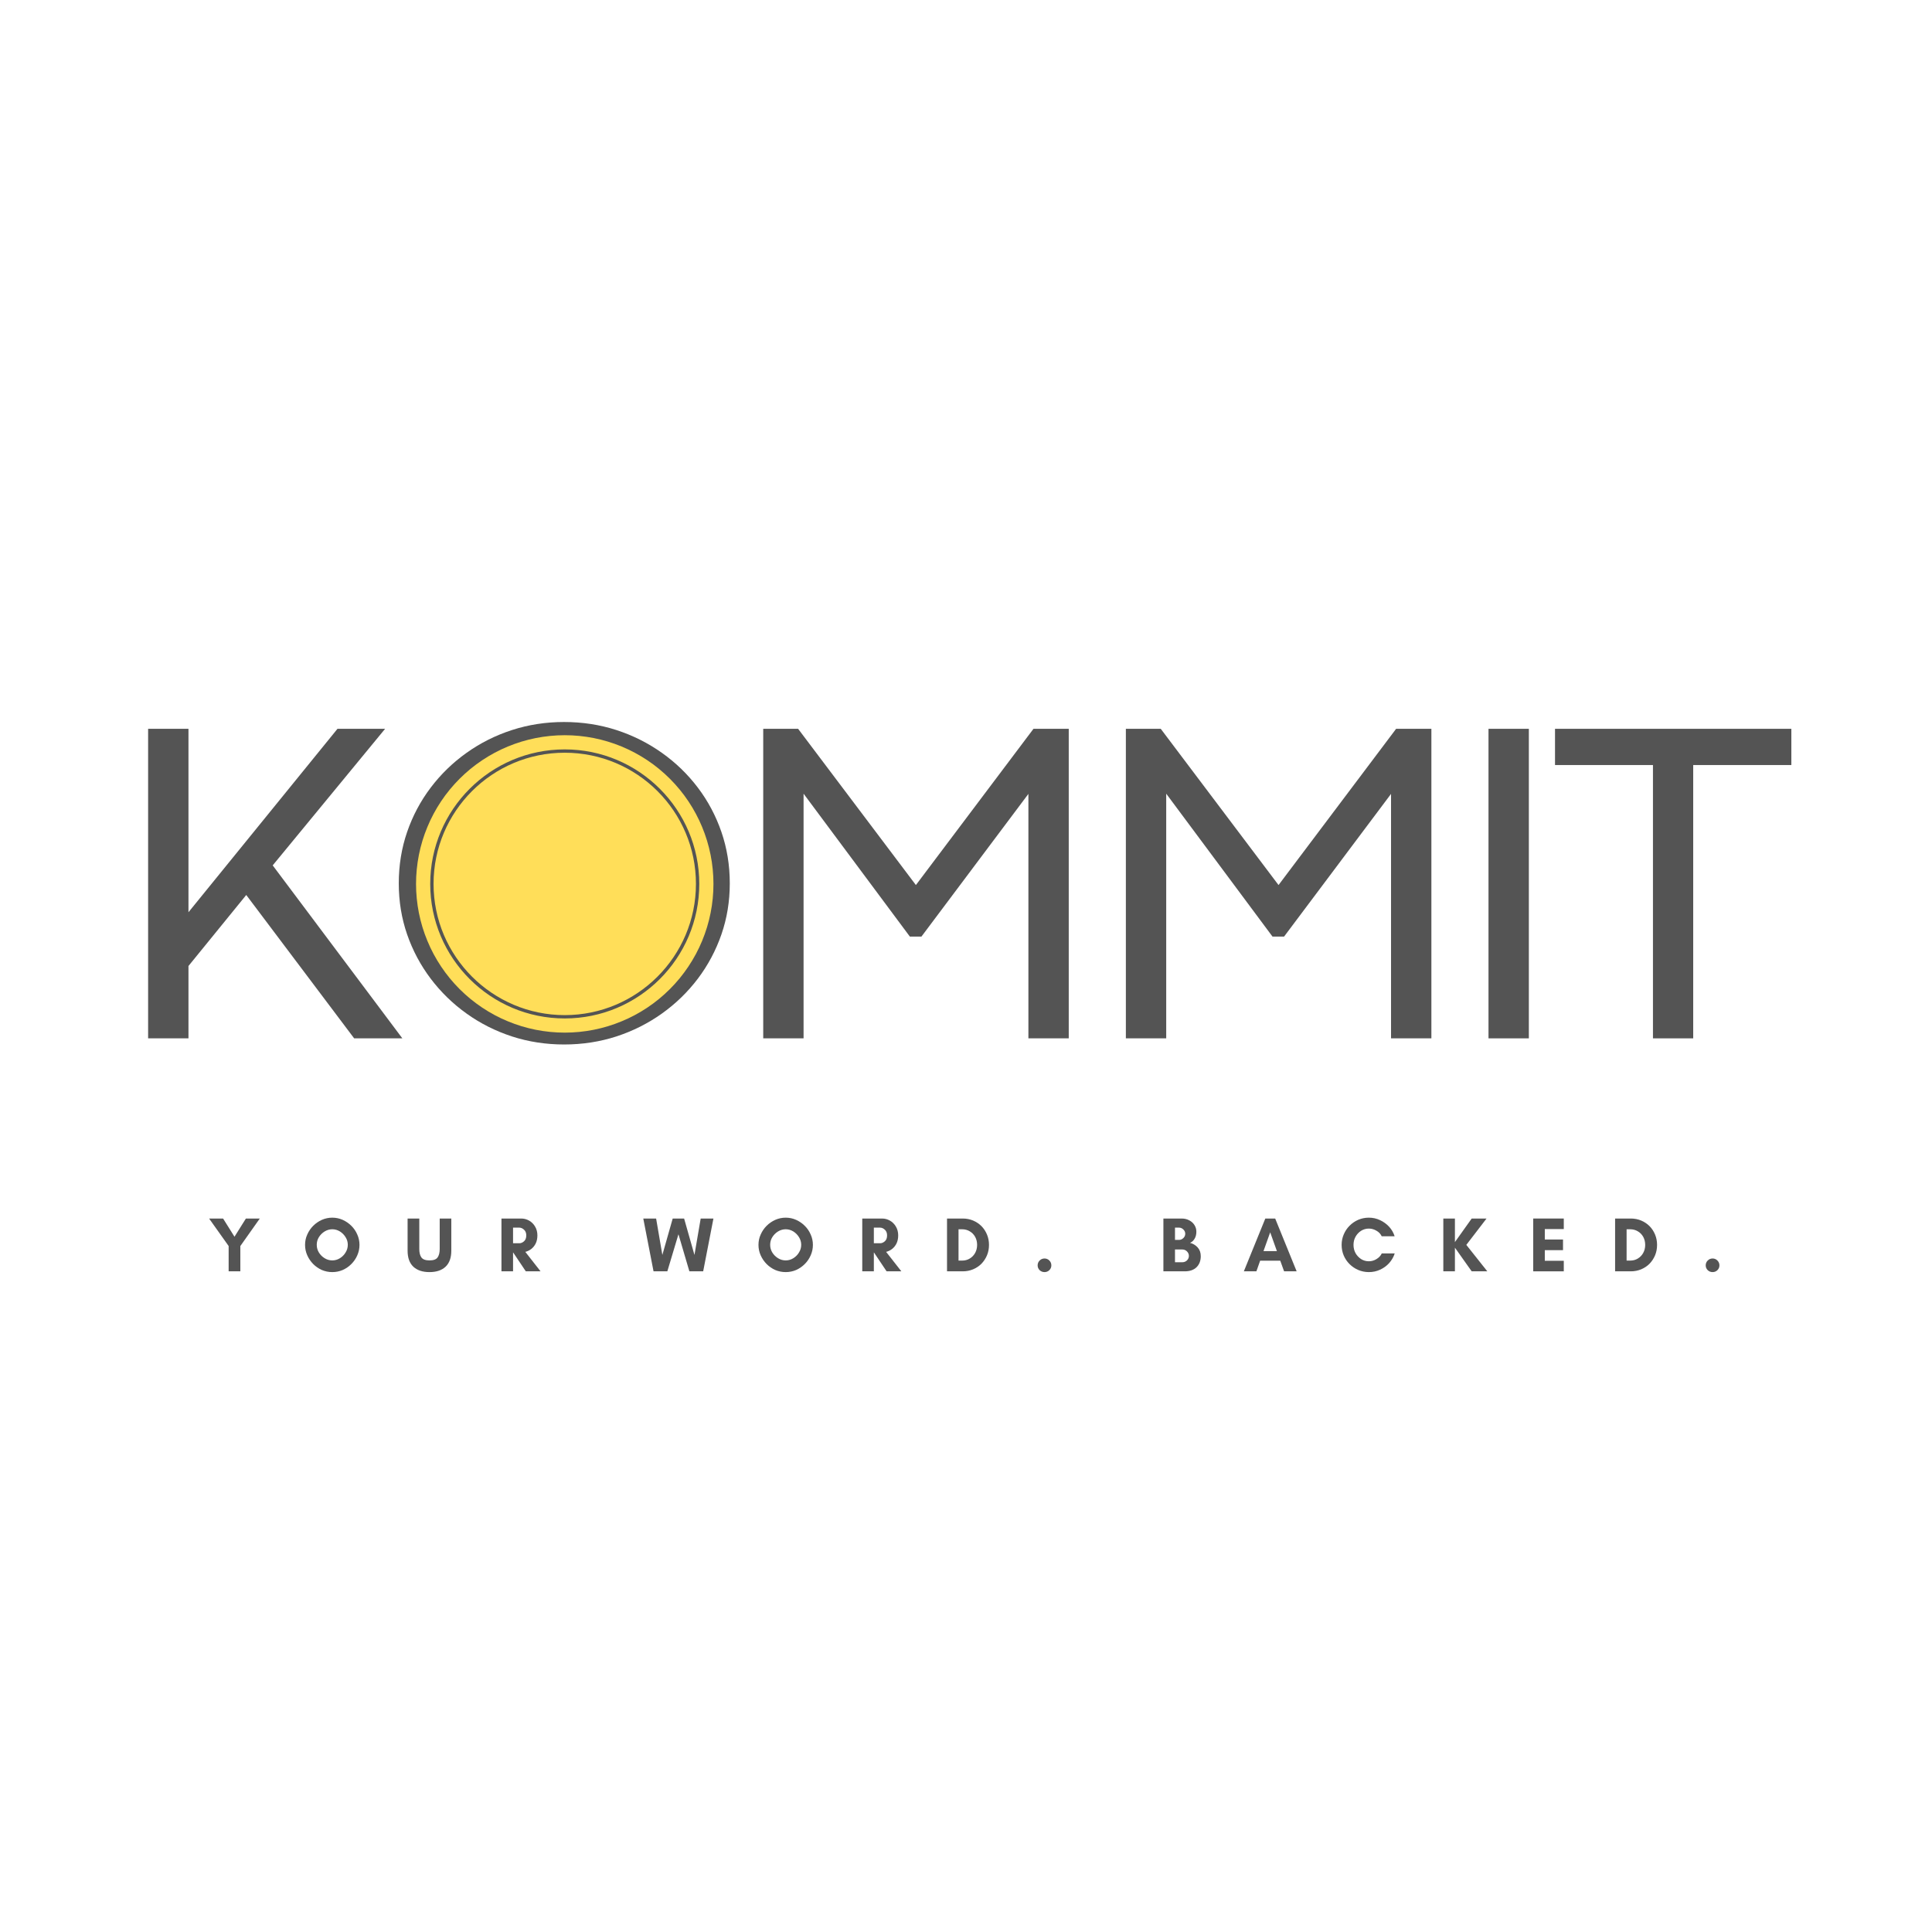
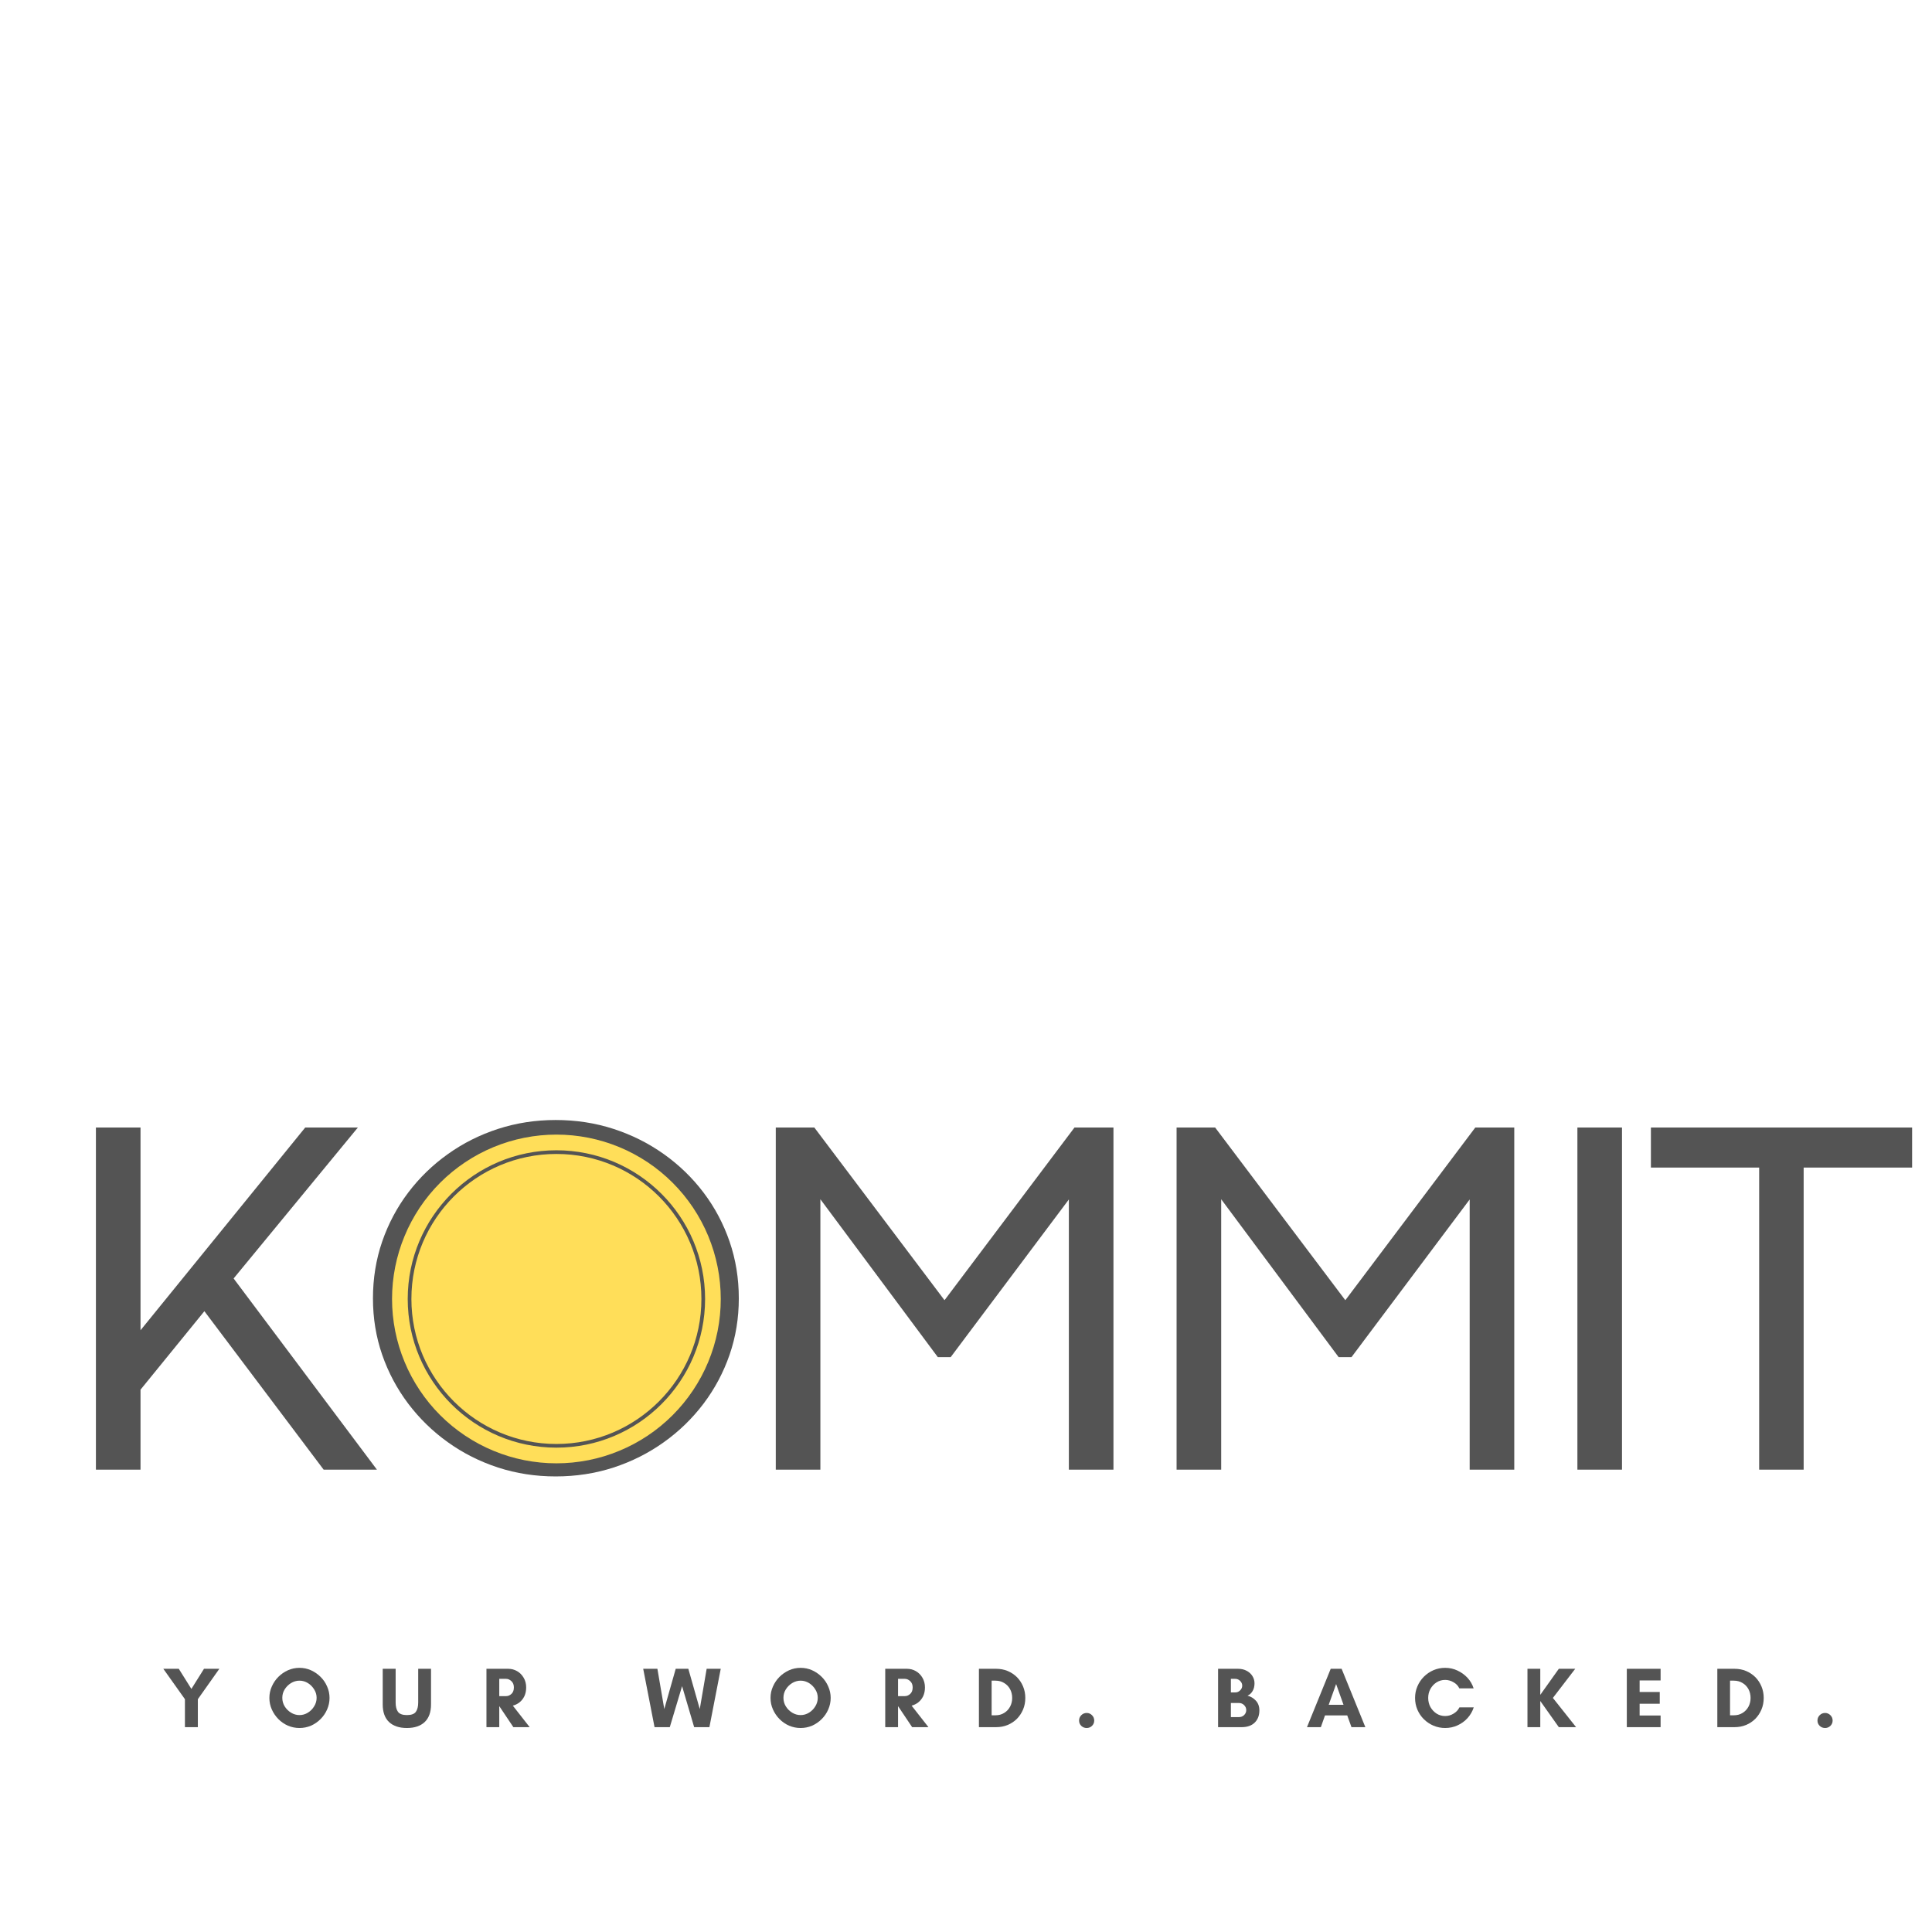
- <svg xmlns="http://www.w3.org/2000/svg" width="500" zoomAndPan="magnify" viewBox="30 100 315 175" height="500" preserveAspectRatio="xMidYMid meet" version="1.0">
+ <svg xmlns="http://www.w3.org/2000/svg" width="500" zoomAndPan="magnify" viewBox="40 95 285 60" height="500" preserveAspectRatio="xMidYMid meet" version="1.0">
  <defs>
    <g />
    <clipPath id="46336163a3">
      <path d="M 236 2 L 275.559 2 L 275.559 54 L 236 54 Z M 236 2 " clip-rule="nonzero" />
    </clipPath>
    <clipPath id="85b8adfc6b">
      <rect x="0" width="276" y="0" height="67" />
    </clipPath>
    <clipPath id="4fa91d42be">
      <path d="M 97.832 149.871 L 146.582 149.871 L 146.582 198.621 L 97.832 198.621 Z M 97.832 149.871 " clip-rule="nonzero" />
    </clipPath>
    <clipPath id="c90dea0526">
      <rect x="0" width="256" y="0" height="16" />
    </clipPath>
  </defs>
  <rect x="-37.5" width="450" fill="#ffffff" y="-37.5" height="450" fill-opacity="1" />
  <rect x="-37.5" width="450" fill="#ffffff" y="-37.5" height="450" fill-opacity="1" />
  <g transform="matrix(1, 0, 0, 1, 47, 146)">
    <g clip-path="url(#85b8adfc6b)">
      <g fill="#545454" fill-opacity="1">
        <g transform="translate(0.290054, 53.29633)">
          <g>
            <path d="M 45.5 -50.469 L 27.172 -28.203 L 48.312 0 L 40.453 0 L 22.859 -23.375 L 13.438 -11.797 L 13.438 0 L 6.859 0 L 6.859 -50.469 L 13.438 -50.469 L 13.438 -20.562 L 37.734 -50.469 Z M 45.5 -50.469 " />
          </g>
        </g>
      </g>
      <g fill="#545454" fill-opacity="1">
        <g transform="translate(45.01681, 53.29633)">
          <g>
            <path d="M 29.953 1 C 26.984 1 24.148 0.562 21.453 -0.312 C 18.754 -1.195 16.285 -2.441 14.047 -4.047 C 11.805 -5.648 9.859 -7.547 8.203 -9.734 C 6.547 -11.93 5.266 -14.336 4.359 -16.953 C 3.453 -19.578 3 -22.348 3 -25.266 C 3 -28.211 3.453 -31.004 4.359 -33.641 C 5.266 -36.273 6.547 -38.688 8.203 -40.875 C 9.859 -43.062 11.805 -44.953 14.047 -46.547 C 16.285 -48.148 18.754 -49.391 21.453 -50.266 C 24.148 -51.141 26.984 -51.578 29.953 -51.578 C 32.941 -51.578 35.785 -51.141 38.484 -50.266 C 41.18 -49.391 43.656 -48.148 45.906 -46.547 C 48.156 -44.953 50.109 -43.062 51.766 -40.875 C 53.422 -38.688 54.703 -36.273 55.609 -33.641 C 56.516 -31.004 56.969 -28.211 56.969 -25.266 C 56.969 -22.348 56.516 -19.578 55.609 -16.953 C 54.703 -14.336 53.422 -11.93 51.766 -9.734 C 50.109 -7.547 48.156 -5.648 45.906 -4.047 C 43.656 -2.441 41.18 -1.195 38.484 -0.312 C 35.785 0.562 32.941 1 29.953 1 Z M 29.953 -5.078 C 32.766 -5.078 35.406 -5.582 37.875 -6.594 C 40.352 -7.613 42.531 -9.039 44.406 -10.875 C 46.289 -12.707 47.758 -14.848 48.812 -17.297 C 49.863 -19.742 50.391 -22.398 50.391 -25.266 C 50.391 -28.141 49.863 -30.805 48.812 -33.266 C 47.758 -35.734 46.289 -37.879 44.406 -39.703 C 42.531 -41.535 40.352 -42.961 37.875 -43.984 C 35.406 -45.016 32.766 -45.531 29.953 -45.531 C 27.129 -45.531 24.484 -45.016 22.016 -43.984 C 19.555 -42.961 17.395 -41.535 15.531 -39.703 C 13.664 -37.879 12.207 -35.734 11.156 -33.266 C 10.102 -30.805 9.578 -28.141 9.578 -25.266 C 9.578 -22.398 10.102 -19.742 11.156 -17.297 C 12.207 -14.848 13.664 -12.707 15.531 -10.875 C 17.395 -9.039 19.555 -7.613 22.016 -6.594 C 24.484 -5.582 27.129 -5.078 29.953 -5.078 Z M 29.953 -5.078 " />
          </g>
        </g>
      </g>
      <g fill="#545454" fill-opacity="1">
        <g transform="translate(100.58, 53.29633)">
          <g>
            <path d="M 13.438 0 L 6.859 0 L 6.859 -50.469 L 12.547 -50.469 L 31.734 -25.016 L 31.766 -25.016 L 50.922 -50.469 L 56.672 -50.469 L 56.672 0 L 50.094 0 L 50.094 -39.859 L 32.656 -16.594 L 30.766 -16.594 L 13.438 -39.891 Z M 13.438 0 " />
          </g>
        </g>
      </g>
      <g fill="#545454" fill-opacity="1">
        <g transform="translate(159.7058, 53.29633)">
          <g>
            <path d="M 13.438 0 L 6.859 0 L 6.859 -50.469 L 12.547 -50.469 L 31.734 -25.016 L 31.766 -25.016 L 50.922 -50.469 L 56.672 -50.469 L 56.672 0 L 50.094 0 L 50.094 -39.859 L 32.656 -16.594 L 30.766 -16.594 L 13.438 -39.891 Z M 13.438 0 " />
          </g>
        </g>
      </g>
      <g fill="#545454" fill-opacity="1">
        <g transform="translate(218.8316, 53.29633)">
          <g>
            <path d="M 13.438 0 L 6.859 0 L 6.859 -50.469 L 13.438 -50.469 Z M 13.438 0 " />
          </g>
        </g>
      </g>
      <g clip-path="url(#46336163a3)">
        <g fill="#545454" fill-opacity="1">
          <g transform="translate(234.7231, 53.29633)">
            <g>
              <path d="M 24.344 0 L 17.781 0 L 17.781 -44.562 L 1.812 -44.562 L 1.812 -50.469 L 40.344 -50.469 L 40.344 -44.562 L 24.344 -44.562 Z M 24.344 0 " />
            </g>
          </g>
        </g>
      </g>
    </g>
  </g>
  <g clip-path="url(#4fa91d42be)">
    <path fill="#ffde59" d="M 146.324 174.117 C 146.324 174.91 146.285 175.703 146.207 176.492 C 146.129 177.285 146.016 178.066 145.859 178.848 C 145.703 179.625 145.512 180.395 145.281 181.156 C 145.051 181.914 144.781 182.66 144.48 183.395 C 144.176 184.129 143.836 184.848 143.461 185.547 C 143.086 186.246 142.68 186.926 142.238 187.586 C 141.797 188.246 141.324 188.883 140.82 189.5 C 140.316 190.113 139.785 190.699 139.223 191.262 C 138.66 191.824 138.074 192.355 137.461 192.859 C 136.848 193.363 136.211 193.836 135.551 194.277 C 134.891 194.719 134.207 195.125 133.508 195.5 C 132.809 195.875 132.09 196.215 131.355 196.516 C 130.625 196.82 129.875 197.09 129.117 197.32 C 128.355 197.551 127.586 197.742 126.809 197.898 C 126.031 198.051 125.246 198.168 124.457 198.246 C 123.664 198.324 122.871 198.363 122.078 198.363 C 121.285 198.363 120.492 198.324 119.703 198.246 C 118.91 198.168 118.129 198.051 117.348 197.898 C 116.57 197.742 115.801 197.551 115.039 197.32 C 114.281 197.09 113.535 196.82 112.801 196.516 C 112.066 196.215 111.348 195.875 110.648 195.5 C 109.949 195.125 109.27 194.719 108.609 194.277 C 107.949 193.836 107.312 193.363 106.695 192.859 C 106.082 192.355 105.496 191.824 104.934 191.262 C 104.371 190.699 103.84 190.113 103.336 189.5 C 102.832 188.883 102.359 188.246 101.918 187.586 C 101.477 186.926 101.07 186.246 100.695 185.547 C 100.32 184.848 99.98 184.129 99.68 183.395 C 99.375 182.66 99.105 181.914 98.875 181.156 C 98.645 180.395 98.453 179.625 98.297 178.848 C 98.145 178.066 98.027 177.285 97.949 176.492 C 97.871 175.703 97.832 174.91 97.832 174.117 C 97.832 173.324 97.871 172.531 97.949 171.742 C 98.027 170.949 98.145 170.164 98.297 169.387 C 98.453 168.609 98.645 167.84 98.875 167.078 C 99.105 166.32 99.375 165.57 99.68 164.84 C 99.98 164.105 100.32 163.387 100.695 162.688 C 101.07 161.988 101.477 161.305 101.918 160.645 C 102.359 159.984 102.832 159.348 103.336 158.734 C 103.84 158.121 104.371 157.535 104.934 156.973 C 105.496 156.41 106.082 155.879 106.695 155.375 C 107.312 154.871 107.949 154.398 108.609 153.957 C 109.27 153.516 109.949 153.109 110.648 152.734 C 111.348 152.359 112.066 152.02 112.801 151.715 C 113.535 151.414 114.281 151.145 115.039 150.914 C 115.801 150.684 116.57 150.492 117.348 150.336 C 118.129 150.184 118.91 150.066 119.703 149.988 C 120.492 149.91 121.285 149.871 122.078 149.871 C 122.871 149.871 123.664 149.91 124.457 149.988 C 125.246 150.066 126.031 150.184 126.809 150.336 C 127.586 150.492 128.355 150.684 129.117 150.914 C 129.875 151.145 130.625 151.414 131.355 151.715 C 132.09 152.02 132.809 152.359 133.508 152.734 C 134.207 153.109 134.891 153.516 135.551 153.957 C 136.211 154.398 136.848 154.871 137.461 155.375 C 138.074 155.879 138.66 156.41 139.223 156.973 C 139.785 157.535 140.316 158.121 140.82 158.734 C 141.324 159.348 141.797 159.984 142.238 160.645 C 142.68 161.305 143.086 161.988 143.461 162.688 C 143.836 163.387 144.176 164.105 144.48 164.84 C 144.781 165.57 145.051 166.32 145.281 167.078 C 145.512 167.84 145.703 168.609 145.859 169.387 C 146.016 170.164 146.129 170.949 146.207 171.742 C 146.285 172.531 146.324 173.324 146.324 174.117 Z M 146.324 174.117 " fill-opacity="1" fill-rule="nonzero" />
  </g>
  <path fill="#545454" d="M 122.078 196.051 C 109.973 196.051 100.145 186.223 100.145 174.117 C 100.145 162.012 109.973 152.184 122.078 152.184 C 134.184 152.184 144.012 162.012 144.012 174.117 C 144.012 186.223 134.184 196.051 122.078 196.051 Z M 122.078 152.727 C 110.262 152.727 100.688 162.301 100.688 174.117 C 100.688 185.934 110.301 195.508 122.078 195.508 C 133.895 195.508 143.469 185.898 143.469 174.117 C 143.469 162.301 133.895 152.727 122.078 152.727 Z M 122.078 152.727 " fill-opacity="1" fill-rule="nonzero" />
  <g transform="matrix(1, 0, 0, 1, 63, 225)">
    <g clip-path="url(#c90dea0526)">
      <g fill="#545454" fill-opacity="1">
        <g transform="translate(0.998186, 12.28215)">
          <g>
            <path d="M 3.281 0 L 3.281 -4.125 L 0.094 -8.609 L 2.375 -8.609 L 4.234 -5.641 L 6.094 -8.609 L 8.359 -8.609 L 5.188 -4.125 L 5.188 0 Z M 3.281 0 " />
          </g>
        </g>
      </g>
      <g fill="#545454" fill-opacity="1">
        <g transform="translate(16.3002, 12.28215)">
          <g>
            <path d="M 7.406 -4.328 C 7.406 -4.773 7.285 -5.188 7.047 -5.562 C 6.816 -5.945 6.508 -6.258 6.125 -6.5 C 5.738 -6.738 5.32 -6.859 4.875 -6.859 C 4.438 -6.859 4.02 -6.738 3.625 -6.5 C 3.238 -6.258 2.926 -5.945 2.688 -5.562 C 2.457 -5.188 2.344 -4.773 2.344 -4.328 C 2.344 -3.879 2.457 -3.461 2.688 -3.078 C 2.926 -2.691 3.238 -2.379 3.625 -2.141 C 4.02 -1.898 4.438 -1.781 4.875 -1.781 C 5.32 -1.781 5.738 -1.898 6.125 -2.141 C 6.508 -2.379 6.816 -2.691 7.047 -3.078 C 7.285 -3.461 7.406 -3.879 7.406 -4.328 Z M 9.312 -4.312 C 9.312 -3.719 9.191 -3.148 8.953 -2.609 C 8.723 -2.078 8.398 -1.602 7.984 -1.188 C 7.578 -0.781 7.109 -0.457 6.578 -0.219 C 6.047 0.008 5.477 0.125 4.875 0.125 C 4.281 0.125 3.711 0.008 3.172 -0.219 C 2.641 -0.457 2.172 -0.781 1.766 -1.188 C 1.359 -1.602 1.035 -2.078 0.797 -2.609 C 0.555 -3.148 0.438 -3.719 0.438 -4.312 C 0.438 -4.906 0.555 -5.469 0.797 -6 C 1.035 -6.539 1.359 -7.016 1.766 -7.422 C 2.172 -7.828 2.641 -8.148 3.172 -8.391 C 3.711 -8.629 4.281 -8.75 4.875 -8.75 C 5.477 -8.75 6.047 -8.629 6.578 -8.391 C 7.109 -8.148 7.578 -7.828 7.984 -7.422 C 8.398 -7.016 8.723 -6.539 8.953 -6 C 9.191 -5.469 9.312 -4.906 9.312 -4.312 Z M 9.312 -4.312 " />
          </g>
        </g>
      </g>
      <g fill="#545454" fill-opacity="1">
        <g transform="translate(32.89427, 12.28215)">
          <g>
            <path d="M 5.797 -8.609 L 7.688 -8.609 L 7.688 -3.359 C 7.688 -2.211 7.375 -1.344 6.75 -0.75 C 6.125 -0.164 5.25 0.125 4.125 0.125 C 3.008 0.125 2.133 -0.164 1.5 -0.75 C 0.875 -1.344 0.562 -2.211 0.562 -3.359 L 0.562 -8.609 L 2.469 -8.609 L 2.469 -3.641 C 2.469 -3.047 2.582 -2.586 2.812 -2.266 C 3.051 -1.941 3.488 -1.781 4.125 -1.781 C 4.781 -1.781 5.223 -1.941 5.453 -2.266 C 5.68 -2.586 5.797 -3.047 5.797 -3.641 Z M 5.797 -8.609 " />
          </g>
        </g>
      </g>
      <g fill="#545454" fill-opacity="1">
        <g transform="translate(47.9936, 12.28215)">
          <g>
            <path d="M 2.656 -3.078 L 2.656 0 L 0.766 0 L 0.766 -8.609 L 3.984 -8.609 C 4.453 -8.609 4.883 -8.492 5.281 -8.266 C 5.688 -8.035 6.008 -7.711 6.25 -7.297 C 6.5 -6.879 6.625 -6.398 6.625 -5.859 C 6.625 -5.367 6.535 -4.938 6.359 -4.562 C 6.18 -4.195 5.941 -3.895 5.641 -3.656 C 5.348 -3.426 5.02 -3.266 4.656 -3.172 L 7.141 0 L 4.734 0 L 2.672 -3.078 Z M 3.672 -7.125 L 2.656 -7.125 L 2.656 -4.578 L 3.672 -4.578 C 3.953 -4.578 4.211 -4.688 4.453 -4.906 C 4.691 -5.125 4.812 -5.441 4.812 -5.859 C 4.812 -6.254 4.691 -6.562 4.453 -6.781 C 4.211 -7.008 3.953 -7.125 3.672 -7.125 Z M 3.672 -7.125 " />
          </g>
        </g>
      </g>
      <g fill="#545454" fill-opacity="1">
        <g transform="translate(61.81355, 12.28215)">
          <g />
        </g>
      </g>
      <g fill="#545454" fill-opacity="1">
        <g transform="translate(71.82065, 12.28215)">
          <g>
            <path d="M 11.5 -8.609 L 9.828 0 L 7.578 0 L 5.797 -6.047 L 3.984 0 L 1.734 0 L 0.062 -8.609 L 2.156 -8.609 L 3.172 -2.672 L 4.859 -8.609 L 6.719 -8.609 L 8.406 -2.672 L 9.422 -8.609 Z M 11.5 -8.609 " />
          </g>
        </g>
      </g>
      <g fill="#545454" fill-opacity="1">
        <g transform="translate(90.22614, 12.28215)">
          <g>
            <path d="M 7.406 -4.328 C 7.406 -4.773 7.285 -5.188 7.047 -5.562 C 6.816 -5.945 6.508 -6.258 6.125 -6.5 C 5.738 -6.738 5.32 -6.859 4.875 -6.859 C 4.438 -6.859 4.02 -6.738 3.625 -6.5 C 3.238 -6.258 2.926 -5.945 2.688 -5.562 C 2.457 -5.188 2.344 -4.773 2.344 -4.328 C 2.344 -3.879 2.457 -3.461 2.688 -3.078 C 2.926 -2.691 3.238 -2.379 3.625 -2.141 C 4.02 -1.898 4.438 -1.781 4.875 -1.781 C 5.32 -1.781 5.738 -1.898 6.125 -2.141 C 6.508 -2.379 6.816 -2.691 7.047 -3.078 C 7.285 -3.461 7.406 -3.879 7.406 -4.328 Z M 9.312 -4.312 C 9.312 -3.719 9.191 -3.148 8.953 -2.609 C 8.723 -2.078 8.398 -1.602 7.984 -1.188 C 7.578 -0.781 7.109 -0.457 6.578 -0.219 C 6.047 0.008 5.477 0.125 4.875 0.125 C 4.281 0.125 3.711 0.008 3.172 -0.219 C 2.641 -0.457 2.172 -0.781 1.766 -1.188 C 1.359 -1.602 1.035 -2.078 0.797 -2.609 C 0.555 -3.148 0.438 -3.719 0.438 -4.312 C 0.438 -4.906 0.555 -5.469 0.797 -6 C 1.035 -6.539 1.359 -7.016 1.766 -7.422 C 2.172 -7.828 2.641 -8.148 3.172 -8.391 C 3.711 -8.629 4.281 -8.75 4.875 -8.75 C 5.477 -8.75 6.047 -8.629 6.578 -8.391 C 7.109 -8.148 7.578 -7.828 7.984 -7.422 C 8.398 -7.016 8.723 -6.539 8.953 -6 C 9.191 -5.469 9.312 -4.906 9.312 -4.312 Z M 9.312 -4.312 " />
          </g>
        </g>
      </g>
      <g fill="#545454" fill-opacity="1">
        <g transform="translate(106.8202, 12.28215)">
          <g>
            <path d="M 2.656 -3.078 L 2.656 0 L 0.766 0 L 0.766 -8.609 L 3.984 -8.609 C 4.453 -8.609 4.883 -8.492 5.281 -8.266 C 5.688 -8.035 6.008 -7.711 6.25 -7.297 C 6.5 -6.879 6.625 -6.398 6.625 -5.859 C 6.625 -5.367 6.535 -4.938 6.359 -4.562 C 6.18 -4.195 5.941 -3.895 5.641 -3.656 C 5.348 -3.426 5.02 -3.266 4.656 -3.172 L 7.141 0 L 4.734 0 L 2.672 -3.078 Z M 3.672 -7.125 L 2.656 -7.125 L 2.656 -4.578 L 3.672 -4.578 C 3.953 -4.578 4.211 -4.688 4.453 -4.906 C 4.691 -5.125 4.812 -5.441 4.812 -5.859 C 4.812 -6.254 4.691 -6.562 4.453 -6.781 C 4.211 -7.008 3.953 -7.125 3.672 -7.125 Z M 3.672 -7.125 " />
          </g>
        </g>
      </g>
      <g fill="#545454" fill-opacity="1">
        <g transform="translate(120.6402, 12.28215)">
          <g>
            <path d="M 2.641 -1.75 L 3.203 -1.75 C 3.691 -1.75 4.117 -1.863 4.484 -2.094 C 4.859 -2.32 5.148 -2.629 5.359 -3.016 C 5.566 -3.398 5.672 -3.832 5.672 -4.312 C 5.672 -4.789 5.566 -5.223 5.359 -5.609 C 5.148 -5.992 4.859 -6.297 4.484 -6.516 C 4.117 -6.742 3.691 -6.859 3.203 -6.859 L 2.641 -6.859 Z M 0.766 -8.609 L 3.312 -8.609 C 3.926 -8.609 4.492 -8.5 5.016 -8.281 C 5.535 -8.062 5.988 -7.758 6.375 -7.375 C 6.758 -6.988 7.062 -6.531 7.281 -6 C 7.5 -5.477 7.609 -4.914 7.609 -4.312 C 7.609 -3.695 7.5 -3.129 7.281 -2.609 C 7.062 -2.086 6.758 -1.629 6.375 -1.234 C 5.988 -0.848 5.535 -0.547 5.016 -0.328 C 4.492 -0.109 3.926 0 3.312 0 L 0.766 0 Z M 0.766 -8.609 " />
          </g>
        </g>
      </g>
      <g fill="#545454" fill-opacity="1">
        <g transform="translate(135.5241, 12.28215)">
          <g>
            <path d="M 0.656 -0.969 C 0.656 -1.281 0.766 -1.547 0.984 -1.766 C 1.203 -1.984 1.469 -2.094 1.781 -2.094 C 2.082 -2.094 2.344 -1.984 2.562 -1.766 C 2.781 -1.547 2.891 -1.281 2.891 -0.969 C 2.891 -0.664 2.781 -0.406 2.562 -0.188 C 2.344 0.02 2.082 0.125 1.781 0.125 C 1.469 0.125 1.203 0.02 0.984 -0.188 C 0.766 -0.406 0.656 -0.664 0.656 -0.969 Z M 0.656 -0.969 " />
          </g>
        </g>
      </g>
      <g fill="#545454" fill-opacity="1">
        <g transform="translate(145.9113, 12.28215)">
          <g />
        </g>
      </g>
      <g fill="#545454" fill-opacity="1">
        <g transform="translate(155.9184, 12.28215)">
          <g>
            <path d="M 4.922 -2.516 C 4.922 -2.797 4.816 -3.039 4.609 -3.25 C 4.398 -3.457 4.148 -3.562 3.859 -3.562 L 2.656 -3.562 L 2.656 -1.484 L 3.859 -1.484 C 4.148 -1.484 4.398 -1.582 4.609 -1.781 C 4.816 -1.988 4.922 -2.234 4.922 -2.516 Z M 4.328 -6.125 C 4.328 -6.395 4.223 -6.629 4.016 -6.828 C 3.816 -7.023 3.582 -7.125 3.312 -7.125 L 2.656 -7.125 L 2.656 -5.125 L 3.312 -5.125 C 3.582 -5.125 3.816 -5.223 4.016 -5.422 C 4.223 -5.617 4.328 -5.852 4.328 -6.125 Z M 6.859 -2.469 C 6.859 -1.727 6.629 -1.129 6.172 -0.672 C 5.711 -0.223 5.07 0 4.25 0 L 0.766 0 L 0.766 -8.609 L 3.719 -8.609 C 4.207 -8.609 4.629 -8.508 4.984 -8.312 C 5.348 -8.125 5.629 -7.867 5.828 -7.547 C 6.035 -7.223 6.141 -6.863 6.141 -6.469 C 6.141 -6.02 6.047 -5.641 5.859 -5.328 C 5.68 -5.016 5.43 -4.785 5.109 -4.641 C 5.586 -4.523 6 -4.281 6.344 -3.906 C 6.688 -3.531 6.859 -3.051 6.859 -2.469 Z M 6.859 -2.469 " />
          </g>
        </g>
      </g>
      <g fill="#545454" fill-opacity="1">
        <g transform="translate(169.7383, 12.28215)">
          <g>
            <path d="M 5.453 -3.297 L 4.359 -6.359 L 3.266 -3.297 Z M 8.672 0 L 6.625 0 L 6 -1.734 L 2.719 -1.734 L 2.109 0 L 0.062 0 L 3.562 -8.609 L 5.172 -8.609 Z M 8.672 0 " />
          </g>
        </g>
      </g>
      <g fill="#545454" fill-opacity="1">
        <g transform="translate(185.3064, 12.28215)">
          <g>
            <path d="M 6.984 -2.922 L 9.094 -2.922 C 8.906 -2.336 8.602 -1.812 8.188 -1.344 C 7.77 -0.883 7.273 -0.523 6.703 -0.266 C 6.141 -0.004 5.531 0.125 4.875 0.125 C 4.27 0.125 3.695 0.008 3.156 -0.219 C 2.625 -0.445 2.148 -0.766 1.734 -1.172 C 1.328 -1.578 1.008 -2.047 0.781 -2.578 C 0.551 -3.117 0.438 -3.695 0.438 -4.312 C 0.438 -4.914 0.551 -5.484 0.781 -6.016 C 1.008 -6.555 1.328 -7.031 1.734 -7.438 C 2.148 -7.852 2.625 -8.176 3.156 -8.406 C 3.695 -8.633 4.27 -8.75 4.875 -8.75 C 5.531 -8.75 6.141 -8.613 6.703 -8.344 C 7.266 -8.082 7.754 -7.727 8.172 -7.281 C 8.586 -6.832 8.891 -6.312 9.078 -5.719 L 6.969 -5.719 C 6.789 -6.102 6.504 -6.406 6.109 -6.625 C 5.723 -6.852 5.312 -6.969 4.875 -6.969 C 4.414 -6.969 3.992 -6.848 3.609 -6.609 C 3.234 -6.367 2.93 -6.047 2.703 -5.641 C 2.484 -5.242 2.375 -4.801 2.375 -4.312 C 2.375 -3.82 2.484 -3.375 2.703 -2.969 C 2.93 -2.57 3.234 -2.25 3.609 -2 C 3.992 -1.758 4.414 -1.641 4.875 -1.641 C 5.32 -1.641 5.738 -1.758 6.125 -2 C 6.52 -2.238 6.805 -2.547 6.984 -2.922 Z M 6.984 -2.922 " />
          </g>
        </g>
      </g>
      <g fill="#545454" fill-opacity="1">
        <g transform="translate(201.5584, 12.28215)">
          <g>
            <path d="M 2.656 -3.859 L 2.656 0 L 0.766 0 L 0.766 -8.609 L 2.656 -8.609 L 2.656 -4.766 L 5.391 -8.609 L 7.812 -8.609 L 4.516 -4.312 L 7.938 0 L 5.391 0 Z M 2.656 -3.859 " />
          </g>
        </g>
      </g>
      <g fill="#545454" fill-opacity="1">
        <g transform="translate(216.2144, 12.28215)">
          <g>
            <path d="M 5.75 -1.719 L 5.75 0 L 0.766 0 L 0.766 -8.609 L 5.75 -8.609 L 5.75 -6.891 L 2.656 -6.891 L 2.656 -5.188 L 5.625 -5.188 L 5.625 -3.453 L 2.656 -3.453 L 2.656 -1.719 Z M 5.75 -1.719 " />
          </g>
        </g>
      </g>
      <g fill="#545454" fill-opacity="1">
        <g transform="translate(229.5656, 12.28215)">
          <g>
            <path d="M 2.641 -1.75 L 3.203 -1.75 C 3.691 -1.75 4.117 -1.863 4.484 -2.094 C 4.859 -2.32 5.148 -2.629 5.359 -3.016 C 5.566 -3.398 5.672 -3.832 5.672 -4.312 C 5.672 -4.789 5.566 -5.223 5.359 -5.609 C 5.148 -5.992 4.859 -6.297 4.484 -6.516 C 4.117 -6.742 3.691 -6.859 3.203 -6.859 L 2.641 -6.859 Z M 0.766 -8.609 L 3.312 -8.609 C 3.926 -8.609 4.492 -8.5 5.016 -8.281 C 5.535 -8.062 5.988 -7.758 6.375 -7.375 C 6.758 -6.988 7.062 -6.531 7.281 -6 C 7.5 -5.477 7.609 -4.914 7.609 -4.312 C 7.609 -3.695 7.5 -3.129 7.281 -2.609 C 7.062 -2.086 6.758 -1.629 6.375 -1.234 C 5.988 -0.848 5.535 -0.547 5.016 -0.328 C 4.492 -0.109 3.926 0 3.312 0 L 0.766 0 Z M 0.766 -8.609 " />
          </g>
        </g>
      </g>
      <g fill="#545454" fill-opacity="1">
        <g transform="translate(244.4496, 12.28215)">
          <g>
            <path d="M 0.656 -0.969 C 0.656 -1.281 0.766 -1.547 0.984 -1.766 C 1.203 -1.984 1.469 -2.094 1.781 -2.094 C 2.082 -2.094 2.344 -1.984 2.562 -1.766 C 2.781 -1.547 2.891 -1.281 2.891 -0.969 C 2.891 -0.664 2.781 -0.406 2.562 -0.188 C 2.344 0.02 2.082 0.125 1.781 0.125 C 1.469 0.125 1.203 0.02 0.984 -0.188 C 0.766 -0.406 0.656 -0.664 0.656 -0.969 Z M 0.656 -0.969 " />
          </g>
        </g>
      </g>
    </g>
  </g>
</svg>
